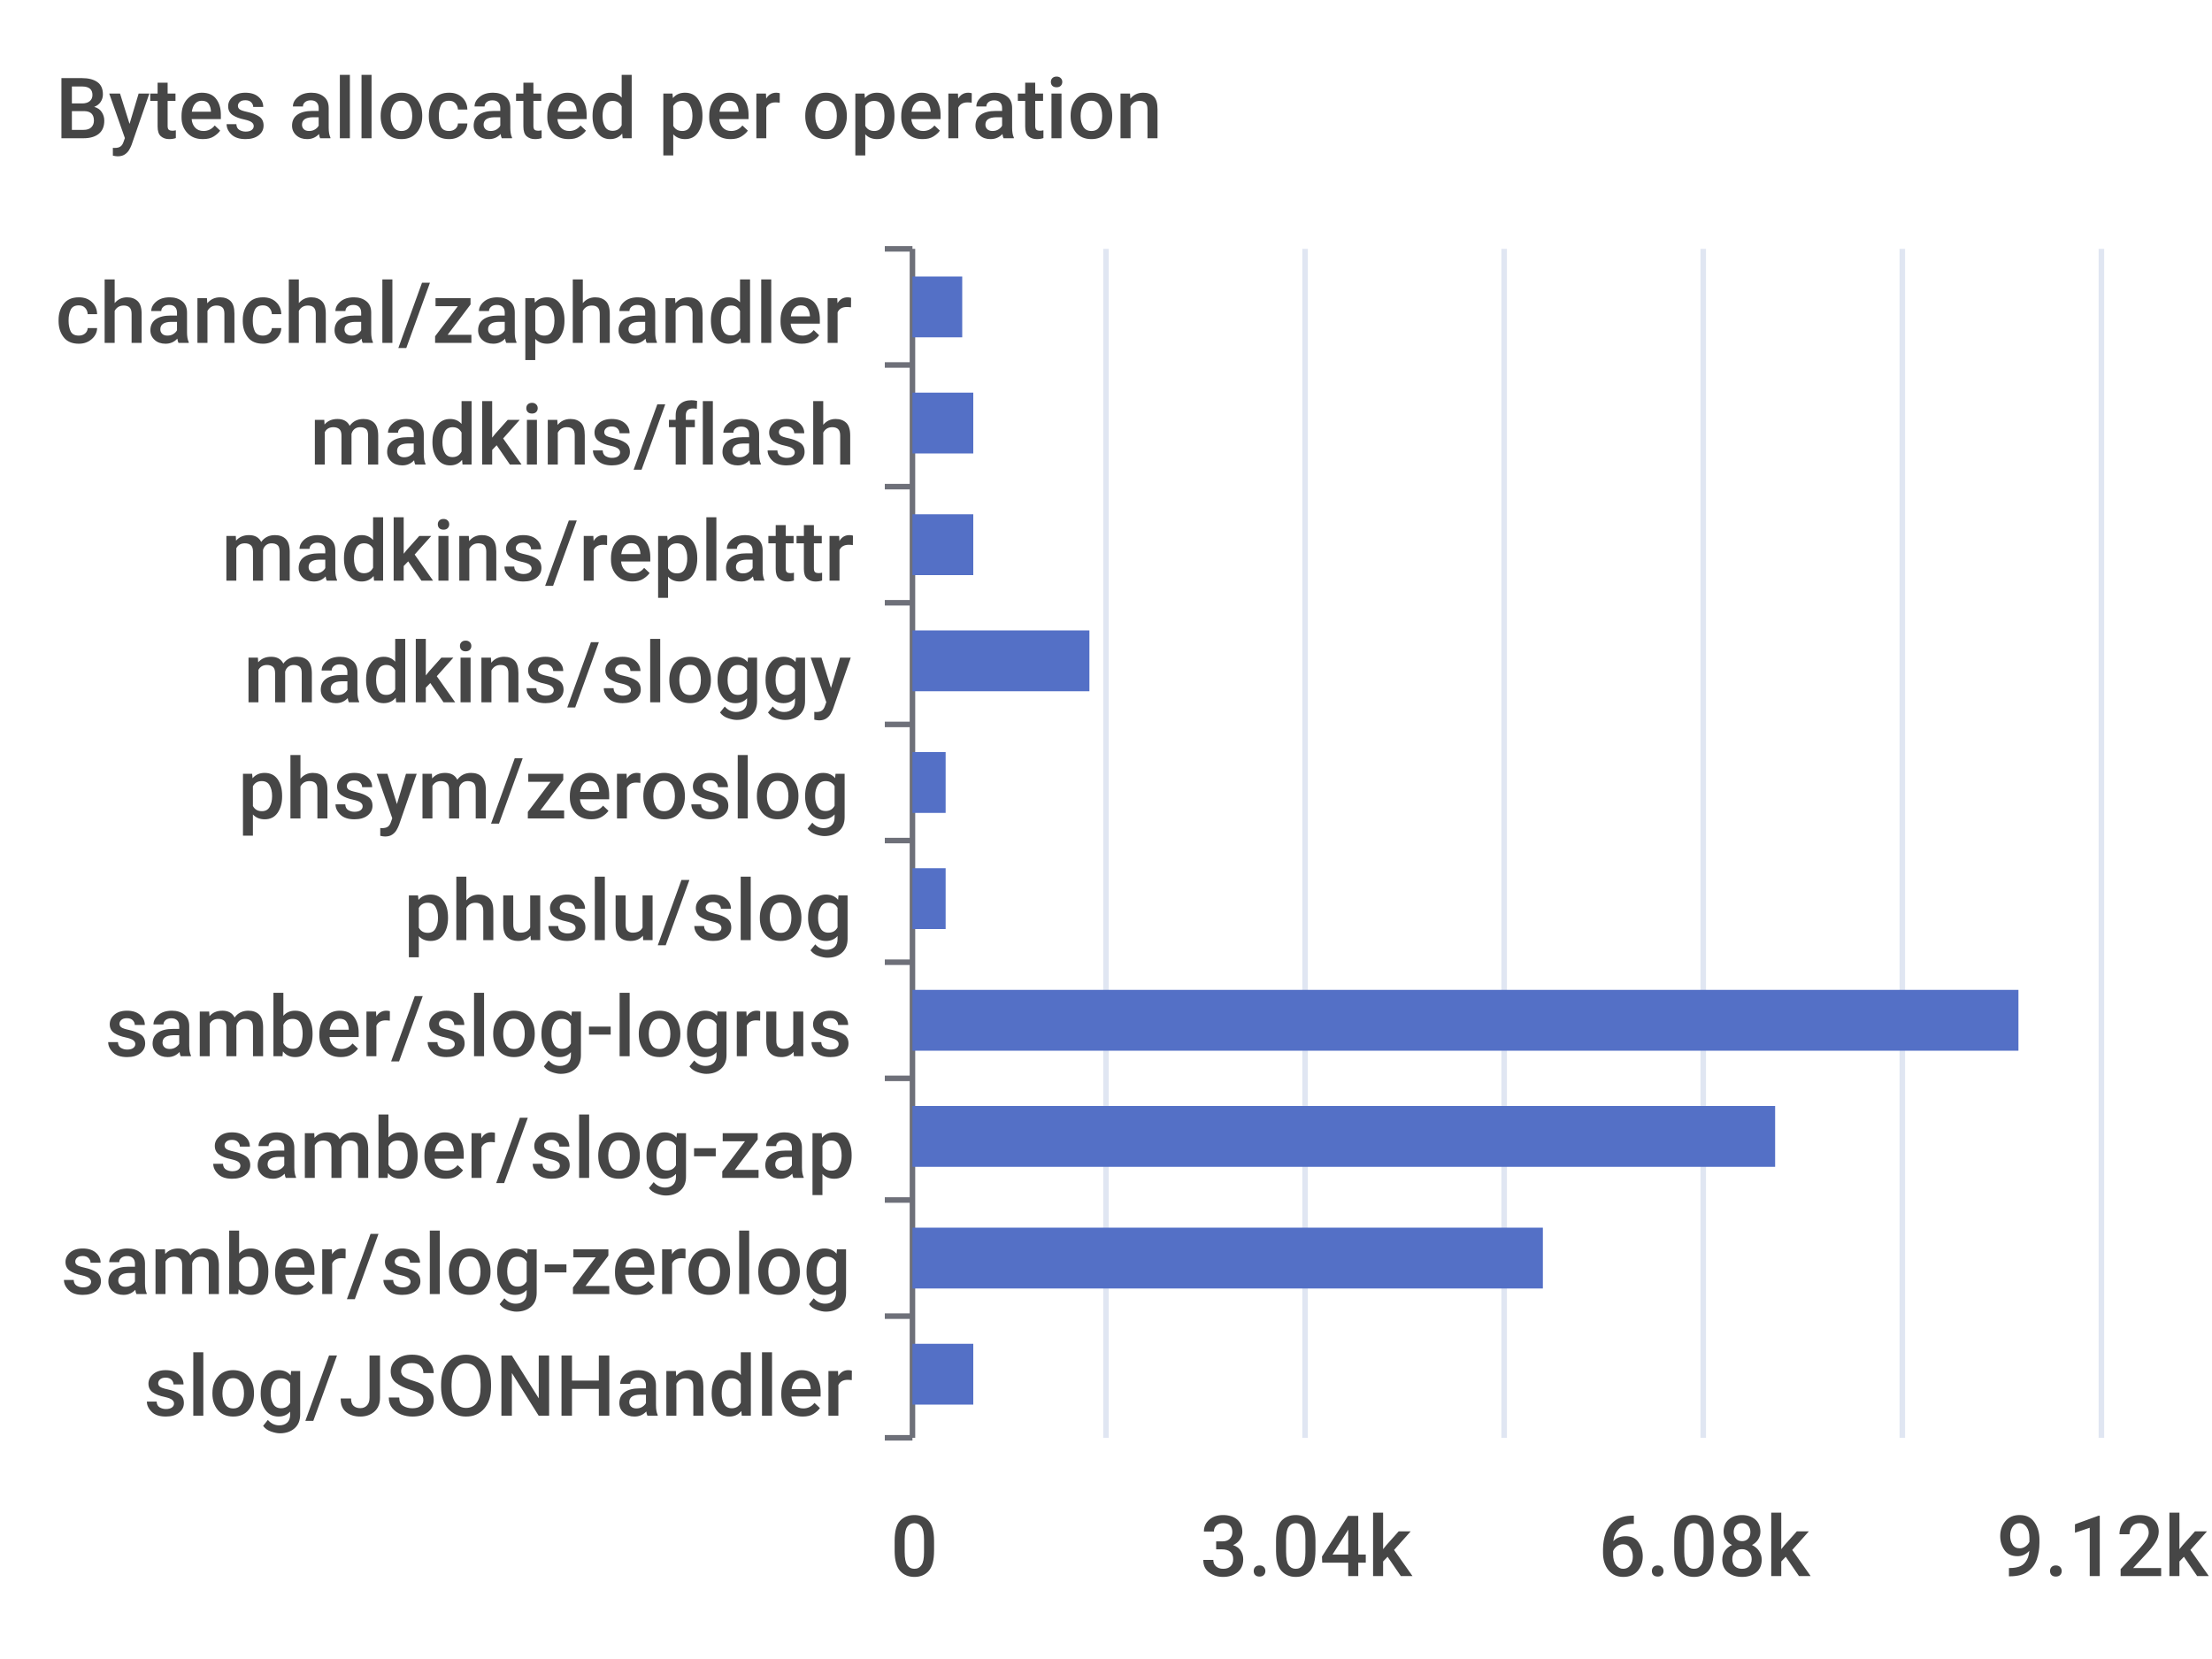
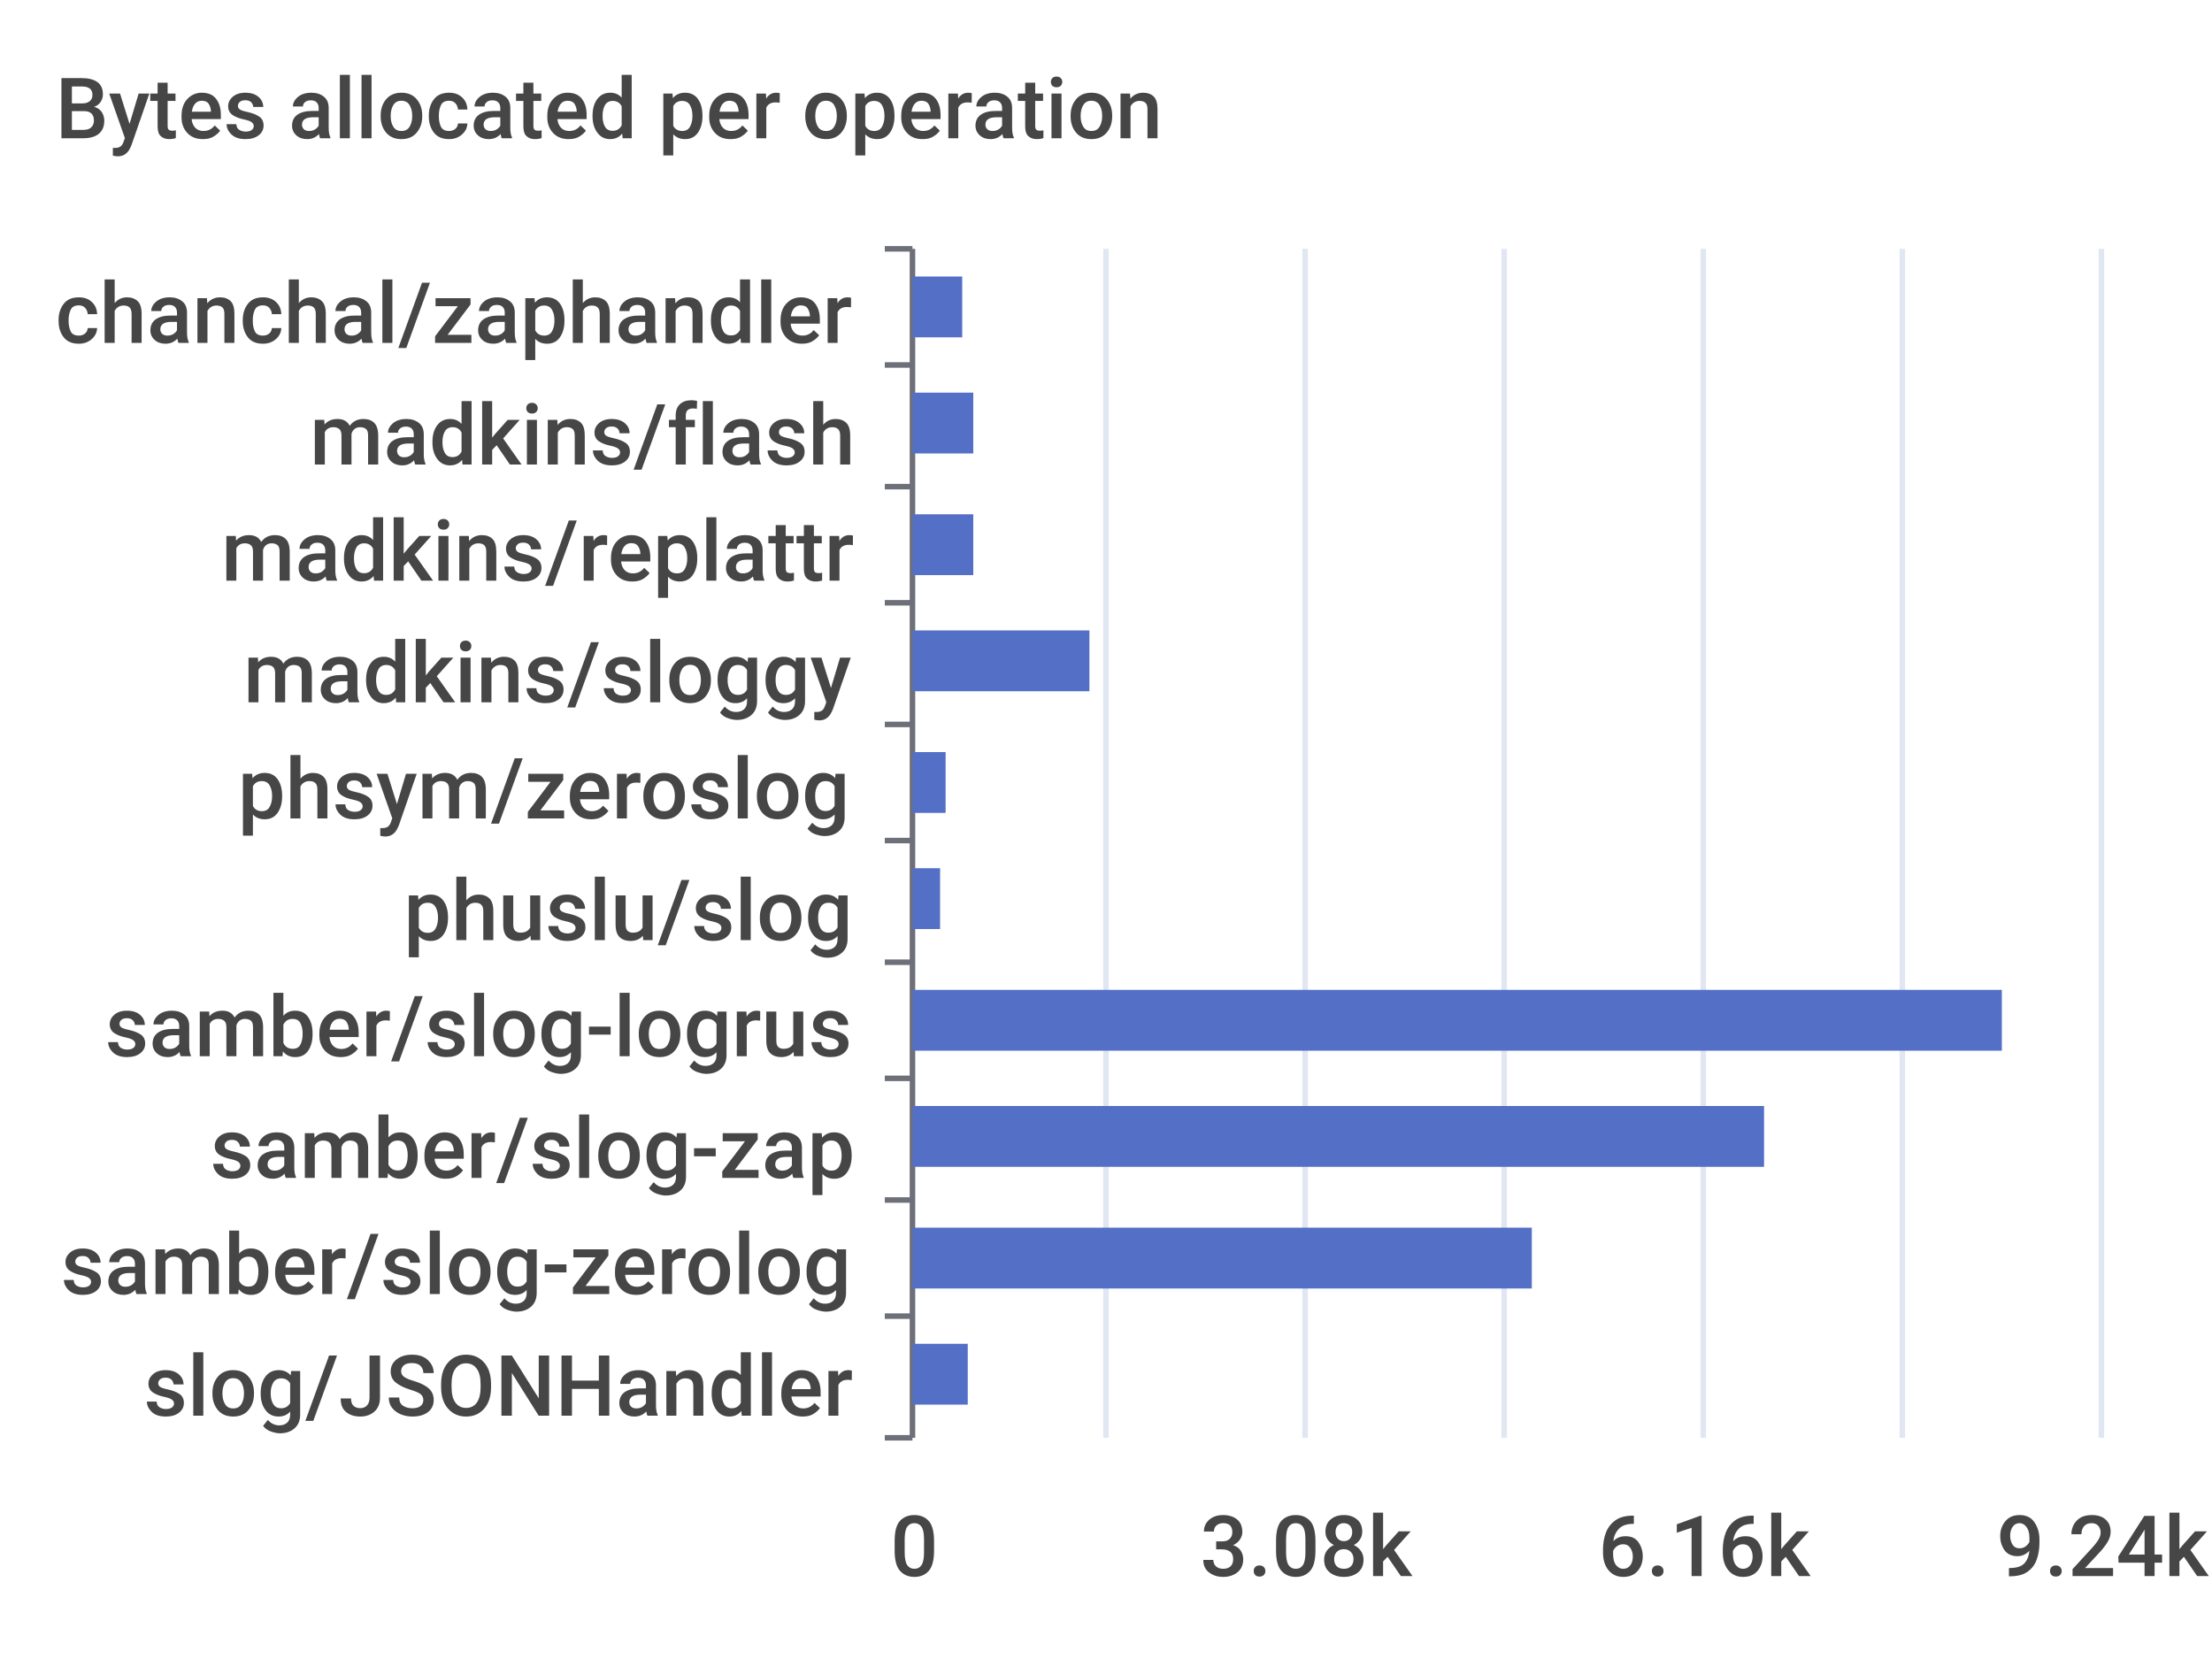
<svg xmlns="http://www.w3.org/2000/svg" width="400" height="300">\n<path d="M 0 0 L 400 0 L 400 300 L 0 300 L 0 0" style="stroke-width:0;stroke:none;fill:rgba(255,255,255,1.0)" />
  <text x="10" y="25" style="stroke-width:0;stroke:none;fill:rgba(70,70,70,1.0);font-size:15.3px;font-family:'Roboto Medium',sans-serif">Bytes allocated per operation</text>
  <path d="M 160 45 L 165 45" style="stroke-width:1;stroke:rgba(110,112,121,1.0);fill:none" />
  <path d="M 160 66 L 165 66" style="stroke-width:1;stroke:rgba(110,112,121,1.0);fill:none" />
  <path d="M 160 88 L 165 88" style="stroke-width:1;stroke:rgba(110,112,121,1.0);fill:none" />
  <path d="M 160 109 L 165 109" style="stroke-width:1;stroke:rgba(110,112,121,1.0);fill:none" />
  <path d="M 160 131 L 165 131" style="stroke-width:1;stroke:rgba(110,112,121,1.0);fill:none" />
  <path d="M 160 152 L 165 152" style="stroke-width:1;stroke:rgba(110,112,121,1.0);fill:none" />
  <path d="M 160 174 L 165 174" style="stroke-width:1;stroke:rgba(110,112,121,1.0);fill:none" />
  <path d="M 160 195 L 165 195" style="stroke-width:1;stroke:rgba(110,112,121,1.0);fill:none" />
  <path d="M 160 217 L 165 217" style="stroke-width:1;stroke:rgba(110,112,121,1.0);fill:none" />
  <path d="M 160 238 L 165 238" style="stroke-width:1;stroke:rgba(110,112,121,1.0);fill:none" />
  <path d="M 160 260 L 165 260" style="stroke-width:1;stroke:rgba(110,112,121,1.0);fill:none" />
  <path d="M 165 45 L 165 260" style="stroke-width:1;stroke:rgba(110,112,121,1.0);fill:none" />
  <text x="10" y="62" style="stroke-width:0;stroke:none;fill:rgba(70,70,70,1.0);font-size:15.3px;font-family:'Roboto Medium',sans-serif">chanchal/zaphandler</text>
  <text x="56" y="84" style="stroke-width:0;stroke:none;fill:rgba(70,70,70,1.0);font-size:15.3px;font-family:'Roboto Medium',sans-serif">madkins/flash</text>
  <text x="40" y="105" style="stroke-width:0;stroke:none;fill:rgba(70,70,70,1.0);font-size:15.3px;font-family:'Roboto Medium',sans-serif">madkins/replattr</text>
  <text x="44" y="127" style="stroke-width:0;stroke:none;fill:rgba(70,70,70,1.0);font-size:15.3px;font-family:'Roboto Medium',sans-serif">madkins/sloggy</text>
  <text x="43" y="148" style="stroke-width:0;stroke:none;fill:rgba(70,70,70,1.0);font-size:15.3px;font-family:'Roboto Medium',sans-serif">phsym/zeroslog</text>
  <text x="73" y="170" style="stroke-width:0;stroke:none;fill:rgba(70,70,70,1.0);font-size:15.3px;font-family:'Roboto Medium',sans-serif">phuslu/slog</text>
  <text x="19" y="191" style="stroke-width:0;stroke:none;fill:rgba(70,70,70,1.0);font-size:15.3px;font-family:'Roboto Medium',sans-serif">samber/slog-logrus</text>
  <text x="38" y="213" style="stroke-width:0;stroke:none;fill:rgba(70,70,70,1.0);font-size:15.3px;font-family:'Roboto Medium',sans-serif">samber/slog-zap</text>
  <text x="11" y="234" style="stroke-width:0;stroke:none;fill:rgba(70,70,70,1.0);font-size:15.3px;font-family:'Roboto Medium',sans-serif">samber/slog-zerolog</text>
  <text x="26" y="256" style="stroke-width:0;stroke:none;fill:rgba(70,70,70,1.0);font-size:15.3px;font-family:'Roboto Medium',sans-serif">slog/JSONHandler</text>
  <text x="161" y="285" style="stroke-width:0;stroke:none;fill:rgba(70,70,70,1.0);font-size:15.3px;font-family:'Roboto Medium',sans-serif">0</text>
-   <text x="217" y="285" style="stroke-width:0;stroke:none;fill:rgba(70,70,70,1.0);font-size:15.3px;font-family:'Roboto Medium',sans-serif">3.04k</text>
-   <text x="289" y="285" style="stroke-width:0;stroke:none;fill:rgba(70,70,70,1.0);font-size:15.3px;font-family:'Roboto Medium',sans-serif">6.08k</text>
-   <text x="361" y="285" style="stroke-width:0;stroke:none;fill:rgba(70,70,70,1.0);font-size:15.3px;font-family:'Roboto Medium',sans-serif">9.12k</text>
+   <text x="217" y="285" style="stroke-width:0;stroke:none;fill:rgba(70,70,70,1.0);font-size:15.3px;font-family:'Roboto Medium',sans-serif">3.08k</text>
+   <text x="289" y="285" style="stroke-width:0;stroke:none;fill:rgba(70,70,70,1.0);font-size:15.3px;font-family:'Roboto Medium',sans-serif">6.16k</text>
+   <text x="361" y="285" style="stroke-width:0;stroke:none;fill:rgba(70,70,70,1.0);font-size:15.3px;font-family:'Roboto Medium',sans-serif">9.24k</text>
  <path d="M 200 45 L 200 260" style="stroke-width:1;stroke:rgba(224,230,242,1.0);fill:none" />
  <path d="M 236 45 L 236 260" style="stroke-width:1;stroke:rgba(224,230,242,1.0);fill:none" />
  <path d="M 272 45 L 272 260" style="stroke-width:1;stroke:rgba(224,230,242,1.0);fill:none" />
  <path d="M 308 45 L 308 260" style="stroke-width:1;stroke:rgba(224,230,242,1.0);fill:none" />
  <path d="M 344 45 L 344 260" style="stroke-width:1;stroke:rgba(224,230,242,1.0);fill:none" />
  <path d="M 380 45 L 380 260" style="stroke-width:1;stroke:rgba(224,230,242,1.0);fill:none" />
-   <path d="M 165 243 L 176 243 L 176 254 L 165 254 L 165 243" style="stroke-width:0;stroke:none;fill:rgba(84,112,198,1.0)" />
-   <path d="M 165 222 L 279 222 L 279 233 L 165 233 L 165 222" style="stroke-width:0;stroke:none;fill:rgba(84,112,198,1.0)" />
-   <path d="M 165 200 L 321 200 L 321 211 L 165 211 L 165 200" style="stroke-width:0;stroke:none;fill:rgba(84,112,198,1.0)" />
-   <path d="M 165 179 L 365 179 L 365 190 L 165 190 L 165 179" style="stroke-width:0;stroke:none;fill:rgba(84,112,198,1.0)" />
-   <path d="M 165 157 L 171 157 L 171 168 L 165 168 L 165 157" style="stroke-width:0;stroke:none;fill:rgba(84,112,198,1.0)" />
+   <path d="M 165 243 L 175 243 L 175 254 L 165 254 L 165 243" style="stroke-width:0;stroke:none;fill:rgba(84,112,198,1.0)" />
+   <path d="M 165 222 L 277 222 L 277 233 L 165 233 L 165 222" style="stroke-width:0;stroke:none;fill:rgba(84,112,198,1.0)" />
+   <path d="M 165 200 L 319 200 L 319 211 L 165 211 L 165 200" style="stroke-width:0;stroke:none;fill:rgba(84,112,198,1.0)" />
+   <path d="M 165 179 L 362 179 L 362 190 L 165 190 L 165 179" style="stroke-width:0;stroke:none;fill:rgba(84,112,198,1.0)" />
+   <path d="M 165 157 L 170 157 L 170 168 L 165 168 L 165 157" style="stroke-width:0;stroke:none;fill:rgba(84,112,198,1.0)" />
  <path d="M 165 136 L 171 136 L 171 147 L 165 147 L 165 136" style="stroke-width:0;stroke:none;fill:rgba(84,112,198,1.0)" />
  <path d="M 165 114 L 197 114 L 197 125 L 165 125 L 165 114" style="stroke-width:0;stroke:none;fill:rgba(84,112,198,1.0)" />
  <path d="M 165 93 L 176 93 L 176 104 L 165 104 L 165 93" style="stroke-width:0;stroke:none;fill:rgba(84,112,198,1.0)" />
  <path d="M 165 71 L 176 71 L 176 82 L 165 82 L 165 71" style="stroke-width:0;stroke:none;fill:rgba(84,112,198,1.0)" />
  <path d="M 165 50 L 174 50 L 174 61 L 165 61 L 165 50" style="stroke-width:0;stroke:none;fill:rgba(84,112,198,1.0)" />
</svg>
